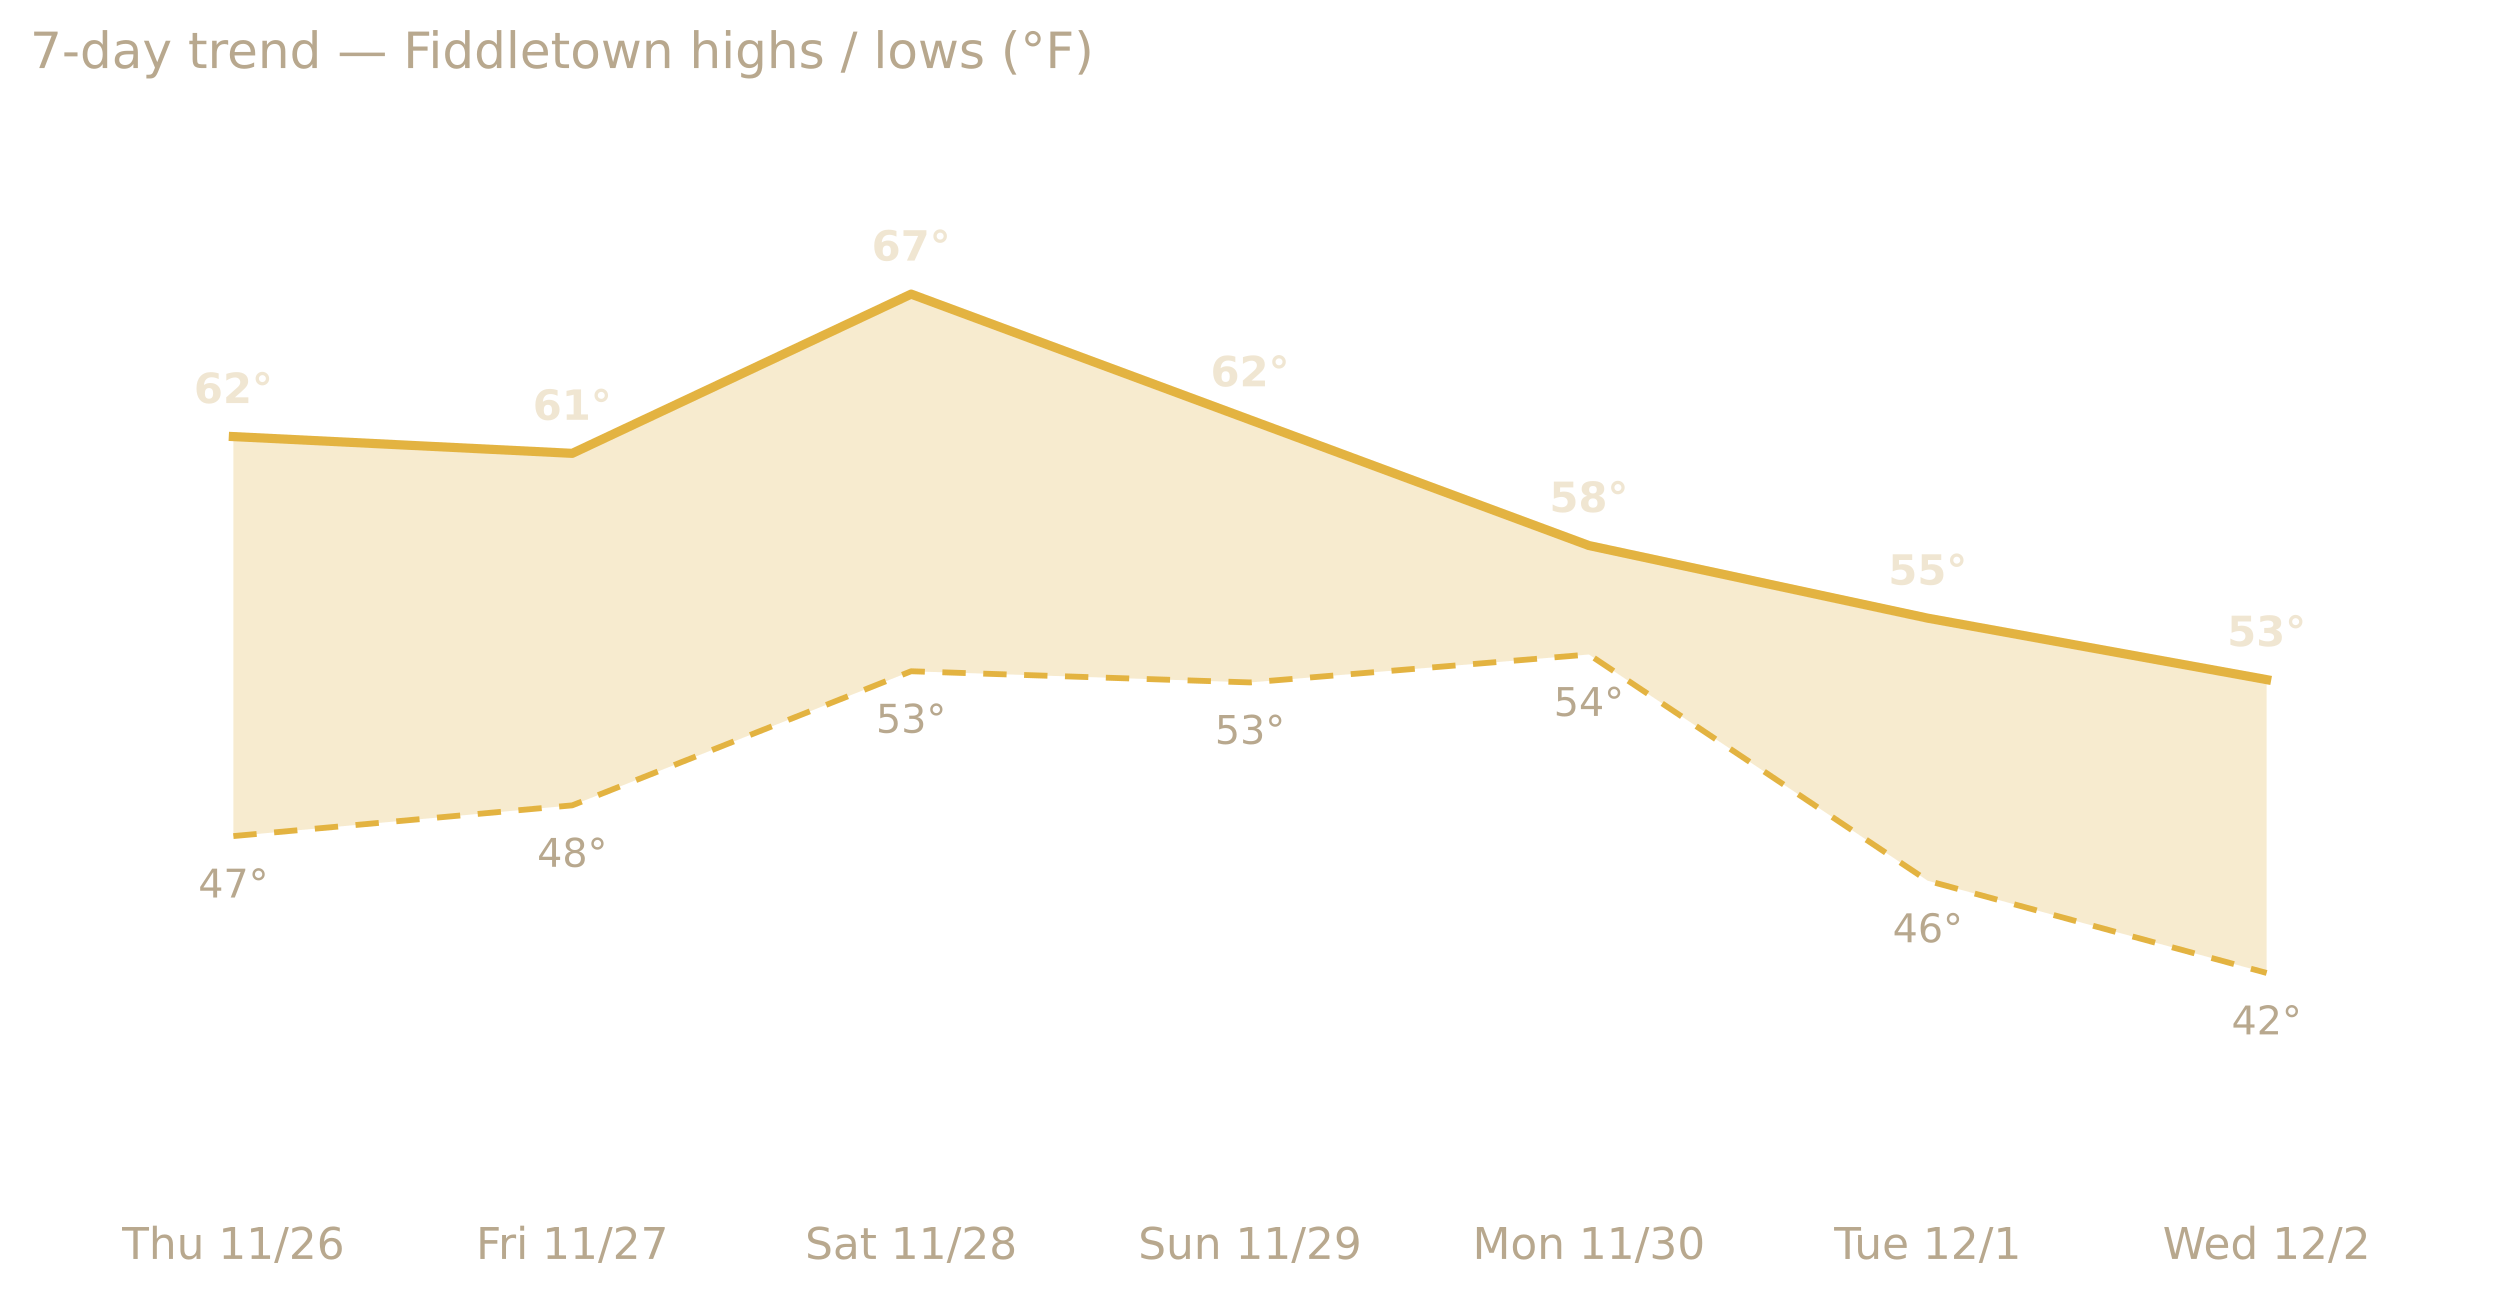
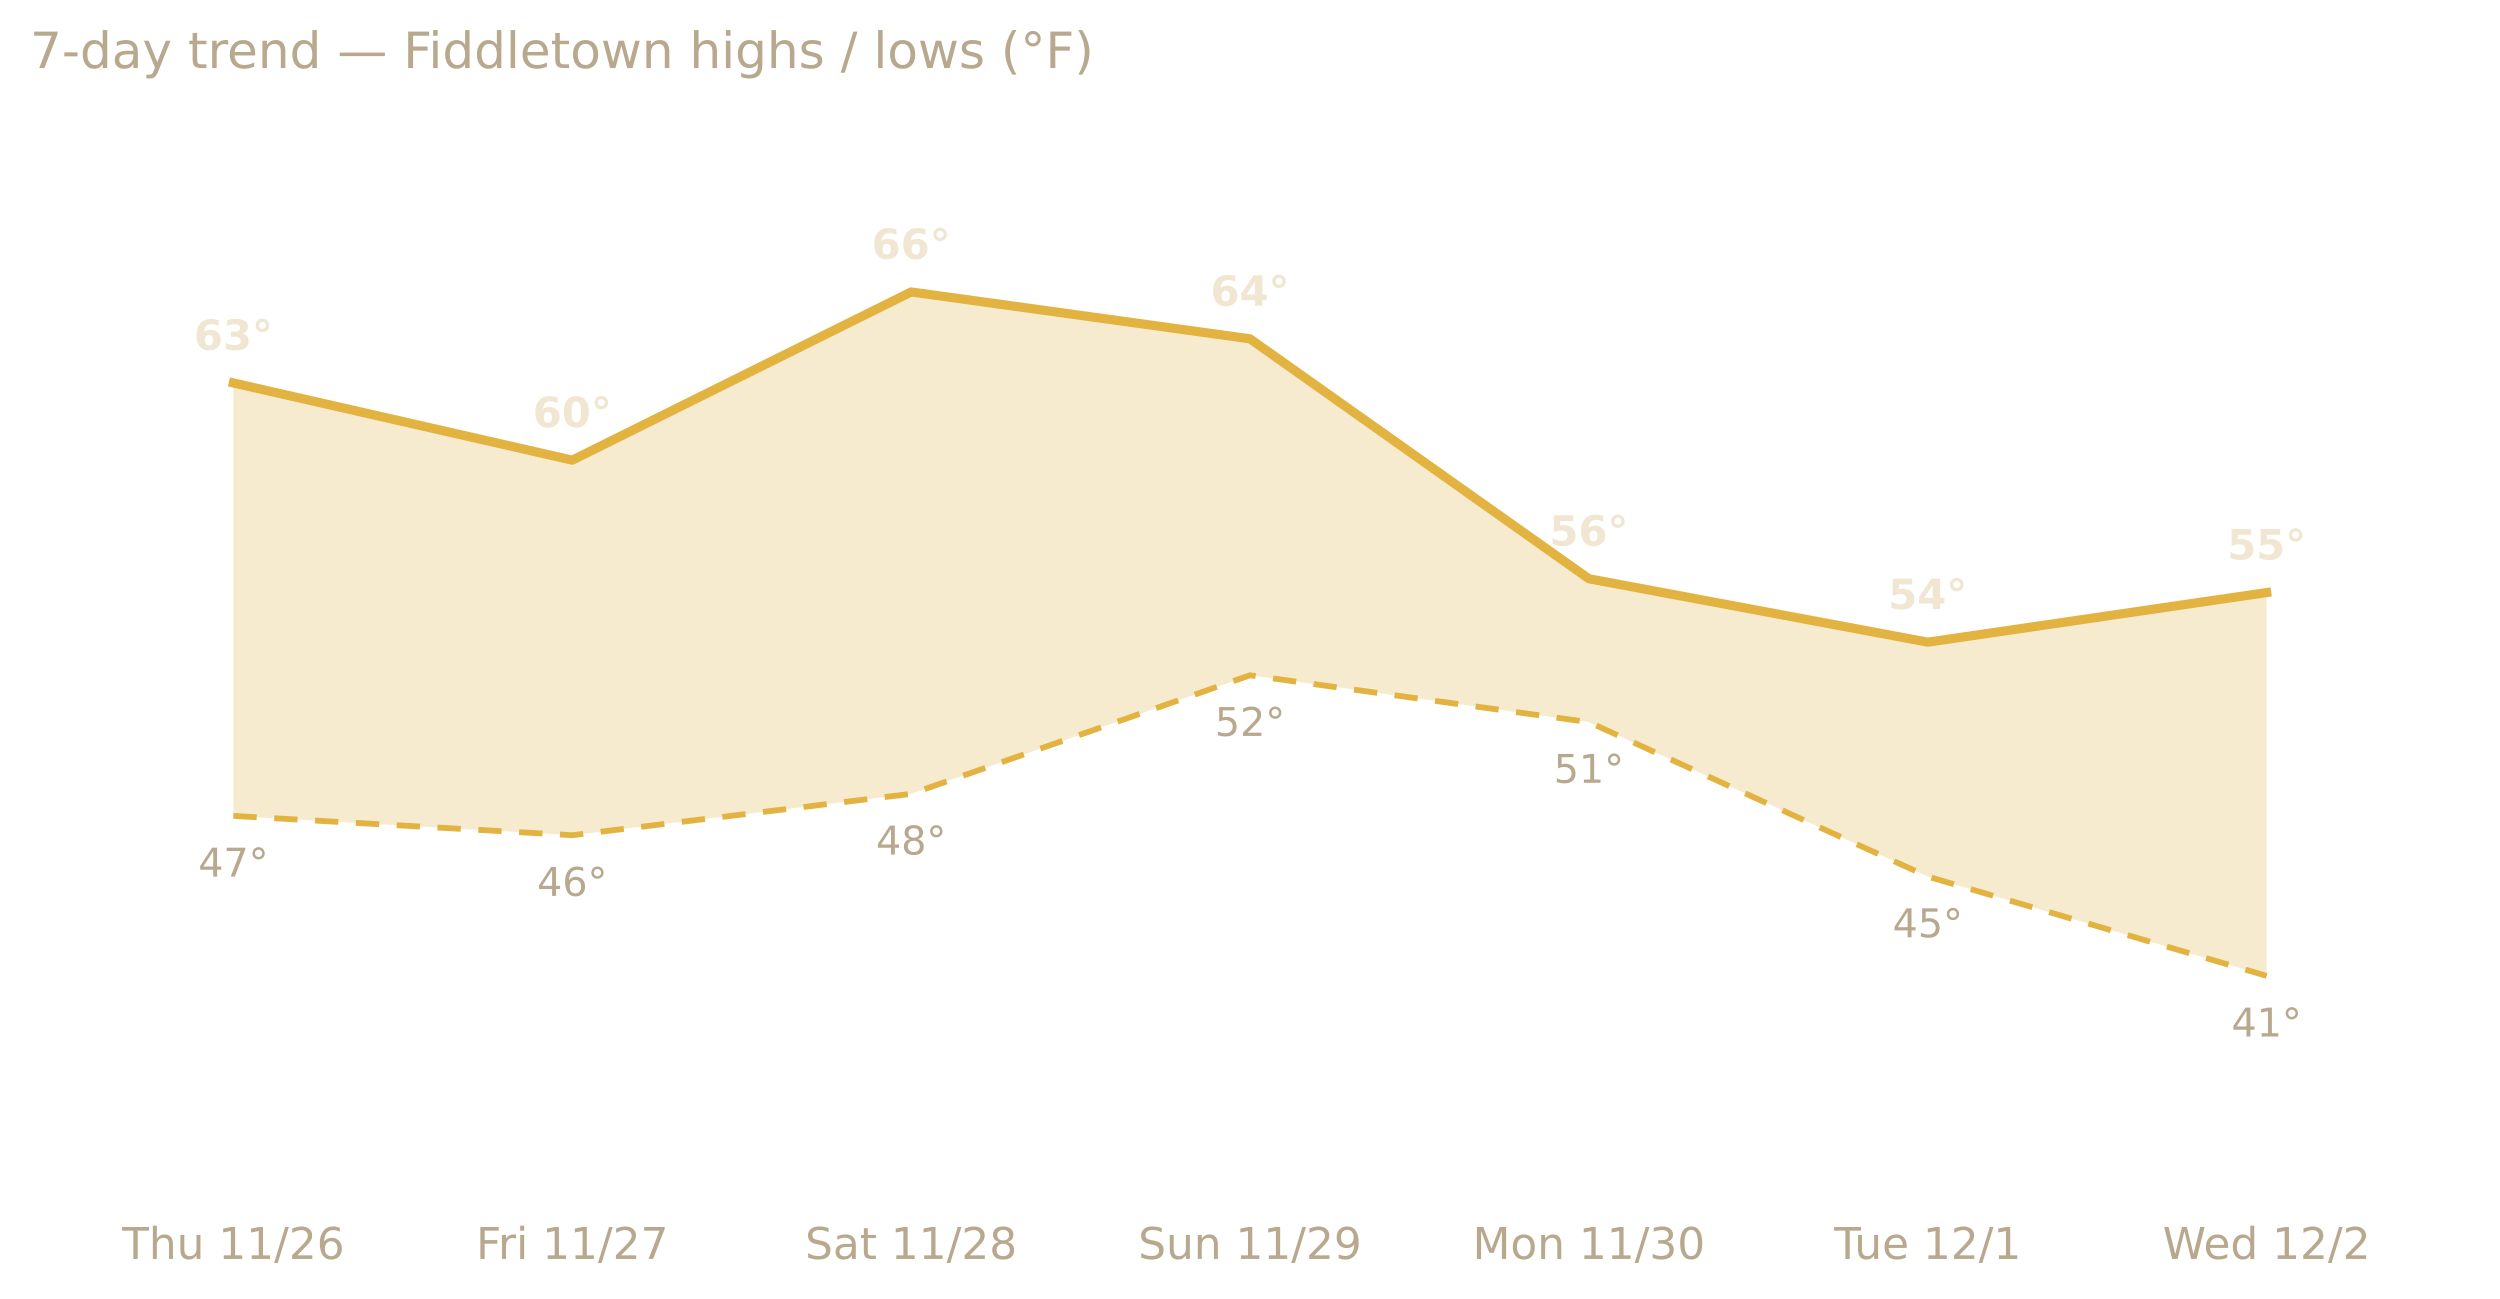
<svg xmlns="http://www.w3.org/2000/svg" xmlns:xlink="http://www.w3.org/1999/xlink" width="599.2pt" height="311.13pt" viewBox="0 0 599.2 311.13" version="1.1">
  <defs>
    <style type="text/css">*{stroke-linejoin: round; stroke-linecap: butt}</style>
  </defs>
  <g id="figure_1">
    <g id="patch_1">
      <path d="M 0 311.13  L 599.2 311.13  L 599.2 0  L 0 0  L 0 311.13  z " style="fill: none; opacity: 0" />
    </g>
    <g id="axes_1">
      <g id="patch_2">
        <path d="M 7.2 286.768  L 592 286.768  L 592 30.318  L 7.2 30.318  L 7.2 286.768  z " style="fill: none" />
      </g>
      <g id="matplotlib.axis_1">
        <g id="xtick_1">
          <g id="text_1">
            <g style="fill: #b8a88e" transform="translate(29.274 301.7465) scale(0.105 -0.105)">
              <defs>
                <path id="DejaVuSans-54" d="M -19 4666  L 3928 4666  L 3928 4134  L 2272 4134  L 2272 0  L 1638 0  L 1638 4134  L -19 4134  L -19 4666  z " transform="scale(0.015625)" />
                <path id="DejaVuSans-68" d="M 3513 2113  L 3513 0  L 2938 0  L 2938 2094  Q 2938 2591 2744 2837  Q 2550 3084 2163 3084  Q 1697 3084 1428 2787  Q 1159 2491 1159 1978  L 1159 0  L 581 0  L 581 4863  L 1159 4863  L 1159 2956  Q 1366 3272 1645 3428  Q 1925 3584 2291 3584  Q 2894 3584 3203 3211  Q 3513 2838 3513 2113  z " transform="scale(0.015625)" />
                <path id="DejaVuSans-75" d="M 544 1381  L 544 3500  L 1119 3500  L 1119 1403  Q 1119 906 1312 657  Q 1506 409 1894 409  Q 2359 409 2629 706  Q 2900 1003 2900 1516  L 2900 3500  L 3475 3500  L 3475 0  L 2900 0  L 2900 538  Q 2691 219 2414 64  Q 2138 -91 1772 -91  Q 1169 -91 856 284  Q 544 659 544 1381  z M 1991 3584  L 1991 3584  z " transform="scale(0.015625)" />
                <path id="DejaVuSans-20" transform="scale(0.015625)" />
                <path id="DejaVuSans-31" d="M 794 531  L 1825 531  L 1825 4091  L 703 3866  L 703 4441  L 1819 4666  L 2450 4666  L 2450 531  L 3481 531  L 3481 0  L 794 0  L 794 531  z " transform="scale(0.015625)" />
                <path id="DejaVuSans-2f" d="M 1625 4666  L 2156 4666  L 531 -594  L 0 -594  L 1625 4666  z " transform="scale(0.015625)" />
                <path id="DejaVuSans-32" d="M 1228 531  L 3431 531  L 3431 0  L 469 0  L 469 531  Q 828 903 1448 1529  Q 2069 2156 2228 2338  Q 2531 2678 2651 2914  Q 2772 3150 2772 3378  Q 2772 3750 2511 3984  Q 2250 4219 1831 4219  Q 1534 4219 1204 4116  Q 875 4013 500 3803  L 500 4441  Q 881 4594 1212 4672  Q 1544 4750 1819 4750  Q 2544 4750 2975 4387  Q 3406 4025 3406 3419  Q 3406 3131 3298 2873  Q 3191 2616 2906 2266  Q 2828 2175 2409 1742  Q 1991 1309 1228 531  z " transform="scale(0.015625)" />
                <path id="DejaVuSans-36" d="M 2113 2584  Q 1688 2584 1439 2293  Q 1191 2003 1191 1497  Q 1191 994 1439 701  Q 1688 409 2113 409  Q 2538 409 2786 701  Q 3034 994 3034 1497  Q 3034 2003 2786 2293  Q 2538 2584 2113 2584  z M 3366 4563  L 3366 3988  Q 3128 4100 2886 4159  Q 2644 4219 2406 4219  Q 1781 4219 1451 3797  Q 1122 3375 1075 2522  Q 1259 2794 1537 2939  Q 1816 3084 2150 3084  Q 2853 3084 3261 2657  Q 3669 2231 3669 1497  Q 3669 778 3244 343  Q 2819 -91 2113 -91  Q 1303 -91 875 529  Q 447 1150 447 2328  Q 447 3434 972 4092  Q 1497 4750 2381 4750  Q 2619 4750 2861 4703  Q 3103 4656 3366 4563  z " transform="scale(0.015625)" />
              </defs>
              <use xlink:href="#DejaVuSans-54" />
              <use xlink:href="#DejaVuSans-68" x="61.084" />
              <use xlink:href="#DejaVuSans-75" x="124.463" />
              <use xlink:href="#DejaVuSans-20" x="187.842" />
              <use xlink:href="#DejaVuSans-31" x="219.629" />
              <use xlink:href="#DejaVuSans-31" x="283.252" />
              <use xlink:href="#DejaVuSans-2f" x="346.875" />
              <use xlink:href="#DejaVuSans-32" x="380.566" />
              <use xlink:href="#DejaVuSans-36" x="444.189" />
            </g>
          </g>
        </g>
        <g id="xtick_2">
          <g id="text_2">
            <g style="fill: #b8a88e" transform="translate(114.1015 301.7465) scale(0.105 -0.105)">
              <defs>
                <path id="DejaVuSans-46" d="M 628 4666  L 3309 4666  L 3309 4134  L 1259 4134  L 1259 2759  L 3109 2759  L 3109 2228  L 1259 2228  L 1259 0  L 628 0  L 628 4666  z " transform="scale(0.015625)" />
                <path id="DejaVuSans-72" d="M 2631 2963  Q 2534 3019 2420 3045  Q 2306 3072 2169 3072  Q 1681 3072 1420 2755  Q 1159 2438 1159 1844  L 1159 0  L 581 0  L 581 3500  L 1159 3500  L 1159 2956  Q 1341 3275 1631 3429  Q 1922 3584 2338 3584  Q 2397 3584 2469 3576  Q 2541 3569 2628 3553  L 2631 2963  z " transform="scale(0.015625)" />
                <path id="DejaVuSans-69" d="M 603 3500  L 1178 3500  L 1178 0  L 603 0  L 603 3500  z M 603 4863  L 1178 4863  L 1178 4134  L 603 4134  L 603 4863  z " transform="scale(0.015625)" />
                <path id="DejaVuSans-37" d="M 525 4666  L 3525 4666  L 3525 4397  L 1831 0  L 1172 0  L 2766 4134  L 525 4134  L 525 4666  z " transform="scale(0.015625)" />
              </defs>
              <use xlink:href="#DejaVuSans-46" />
              <use xlink:href="#DejaVuSans-72" x="50.27" />
              <use xlink:href="#DejaVuSans-69" x="91.383" />
              <use xlink:href="#DejaVuSans-20" x="119.166" />
              <use xlink:href="#DejaVuSans-31" x="150.953" />
              <use xlink:href="#DejaVuSans-31" x="214.576" />
              <use xlink:href="#DejaVuSans-2f" x="278.199" />
              <use xlink:href="#DejaVuSans-32" x="311.891" />
              <use xlink:href="#DejaVuSans-37" x="375.514" />
            </g>
          </g>
        </g>
        <g id="xtick_3">
          <g id="text_3">
            <g style="fill: #b8a88e" transform="translate(192.9711 301.7465) scale(0.105 -0.105)">
              <defs>
                <path id="DejaVuSans-53" d="M 3425 4513  L 3425 3897  Q 3066 4069 2747 4153  Q 2428 4238 2131 4238  Q 1616 4238 1336 4038  Q 1056 3838 1056 3469  Q 1056 3159 1242 3001  Q 1428 2844 1947 2747  L 2328 2669  Q 3034 2534 3370 2195  Q 3706 1856 3706 1288  Q 3706 609 3251 259  Q 2797 -91 1919 -91  Q 1588 -91 1214 -16  Q 841 59 441 206  L 441 856  Q 825 641 1194 531  Q 1563 422 1919 422  Q 2459 422 2753 634  Q 3047 847 3047 1241  Q 3047 1584 2836 1778  Q 2625 1972 2144 2069  L 1759 2144  Q 1053 2284 737 2584  Q 422 2884 422 3419  Q 422 4038 858 4394  Q 1294 4750 2059 4750  Q 2388 4750 2728 4690  Q 3069 4631 3425 4513  z " transform="scale(0.015625)" />
                <path id="DejaVuSans-61" d="M 2194 1759  Q 1497 1759 1228 1600  Q 959 1441 959 1056  Q 959 750 1161 570  Q 1363 391 1709 391  Q 2188 391 2477 730  Q 2766 1069 2766 1631  L 2766 1759  L 2194 1759  z M 3341 1997  L 3341 0  L 2766 0  L 2766 531  Q 2569 213 2275 61  Q 1981 -91 1556 -91  Q 1019 -91 701 211  Q 384 513 384 1019  Q 384 1609 779 1909  Q 1175 2209 1959 2209  L 2766 2209  L 2766 2266  Q 2766 2663 2505 2880  Q 2244 3097 1772 3097  Q 1472 3097 1187 3025  Q 903 2953 641 2809  L 641 3341  Q 956 3463 1253 3523  Q 1550 3584 1831 3584  Q 2591 3584 2966 3190  Q 3341 2797 3341 1997  z " transform="scale(0.015625)" />
                <path id="DejaVuSans-74" d="M 1172 4494  L 1172 3500  L 2356 3500  L 2356 3053  L 1172 3053  L 1172 1153  Q 1172 725 1289 603  Q 1406 481 1766 481  L 2356 481  L 2356 0  L 1766 0  Q 1100 0 847 248  Q 594 497 594 1153  L 594 3053  L 172 3053  L 172 3500  L 594 3500  L 594 4494  L 1172 4494  z " transform="scale(0.015625)" />
                <path id="DejaVuSans-38" d="M 2034 2216  Q 1584 2216 1326 1975  Q 1069 1734 1069 1313  Q 1069 891 1326 650  Q 1584 409 2034 409  Q 2484 409 2743 651  Q 3003 894 3003 1313  Q 3003 1734 2745 1975  Q 2488 2216 2034 2216  z M 1403 2484  Q 997 2584 770 2862  Q 544 3141 544 3541  Q 544 4100 942 4425  Q 1341 4750 2034 4750  Q 2731 4750 3128 4425  Q 3525 4100 3525 3541  Q 3525 3141 3298 2862  Q 3072 2584 2669 2484  Q 3125 2378 3379 2068  Q 3634 1759 3634 1313  Q 3634 634 3220 271  Q 2806 -91 2034 -91  Q 1263 -91 848 271  Q 434 634 434 1313  Q 434 1759 690 2068  Q 947 2378 1403 2484  z M 1172 3481  Q 1172 3119 1398 2916  Q 1625 2713 2034 2713  Q 2441 2713 2670 2916  Q 2900 3119 2900 3481  Q 2900 3844 2670 4047  Q 2441 4250 2034 4250  Q 1625 4250 1398 4047  Q 1172 3844 1172 3481  z " transform="scale(0.015625)" />
              </defs>
              <use xlink:href="#DejaVuSans-53" />
              <use xlink:href="#DejaVuSans-61" x="63.477" />
              <use xlink:href="#DejaVuSans-74" x="124.756" />
              <use xlink:href="#DejaVuSans-20" x="163.965" />
              <use xlink:href="#DejaVuSans-31" x="195.752" />
              <use xlink:href="#DejaVuSans-31" x="259.375" />
              <use xlink:href="#DejaVuSans-2f" x="322.998" />
              <use xlink:href="#DejaVuSans-32" x="356.689" />
              <use xlink:href="#DejaVuSans-38" x="420.312" />
            </g>
          </g>
        </g>
        <g id="xtick_4">
          <g id="text_4">
            <g style="fill: #b8a88e" transform="translate(272.8143 301.7465) scale(0.105 -0.105)">
              <defs>
                <path id="DejaVuSans-6e" d="M 3513 2113  L 3513 0  L 2938 0  L 2938 2094  Q 2938 2591 2744 2837  Q 2550 3084 2163 3084  Q 1697 3084 1428 2787  Q 1159 2491 1159 1978  L 1159 0  L 581 0  L 581 3500  L 1159 3500  L 1159 2956  Q 1366 3272 1645 3428  Q 1925 3584 2291 3584  Q 2894 3584 3203 3211  Q 3513 2838 3513 2113  z " transform="scale(0.015625)" />
                <path id="DejaVuSans-39" d="M 703 97  L 703 672  Q 941 559 1184 500  Q 1428 441 1663 441  Q 2288 441 2617 861  Q 2947 1281 2994 2138  Q 2813 1869 2534 1725  Q 2256 1581 1919 1581  Q 1219 1581 811 2004  Q 403 2428 403 3163  Q 403 3881 828 4315  Q 1253 4750 1959 4750  Q 2769 4750 3195 4129  Q 3622 3509 3622 2328  Q 3622 1225 3098 567  Q 2575 -91 1691 -91  Q 1453 -91 1209 -44  Q 966 3 703 97  z M 1959 2075  Q 2384 2075 2632 2365  Q 2881 2656 2881 3163  Q 2881 3666 2632 3958  Q 2384 4250 1959 4250  Q 1534 4250 1286 3958  Q 1038 3666 1038 3163  Q 1038 2656 1286 2365  Q 1534 2075 1959 2075  z " transform="scale(0.015625)" />
              </defs>
              <use xlink:href="#DejaVuSans-53" />
              <use xlink:href="#DejaVuSans-75" x="63.477" />
              <use xlink:href="#DejaVuSans-6e" x="126.855" />
              <use xlink:href="#DejaVuSans-20" x="190.234" />
              <use xlink:href="#DejaVuSans-31" x="222.021" />
              <use xlink:href="#DejaVuSans-31" x="285.645" />
              <use xlink:href="#DejaVuSans-2f" x="349.268" />
              <use xlink:href="#DejaVuSans-32" x="382.959" />
              <use xlink:href="#DejaVuSans-39" x="446.582" />
            </g>
          </g>
        </g>
        <g id="xtick_5">
          <g id="text_5">
            <g style="fill: #b8a88e" transform="translate(352.9546 301.7465) scale(0.105 -0.105)">
              <defs>
                <path id="DejaVuSans-4d" d="M 628 4666  L 1569 4666  L 2759 1491  L 3956 4666  L 4897 4666  L 4897 0  L 4281 0  L 4281 4097  L 3078 897  L 2444 897  L 1241 4097  L 1241 0  L 628 0  L 628 4666  z " transform="scale(0.015625)" />
                <path id="DejaVuSans-6f" d="M 1959 3097  Q 1497 3097 1228 2736  Q 959 2375 959 1747  Q 959 1119 1226 758  Q 1494 397 1959 397  Q 2419 397 2687 759  Q 2956 1122 2956 1747  Q 2956 2369 2687 2733  Q 2419 3097 1959 3097  z M 1959 3584  Q 2709 3584 3137 3096  Q 3566 2609 3566 1747  Q 3566 888 3137 398  Q 2709 -91 1959 -91  Q 1206 -91 779 398  Q 353 888 353 1747  Q 353 2609 779 3096  Q 1206 3584 1959 3584  z " transform="scale(0.015625)" />
                <path id="DejaVuSans-33" d="M 2597 2516  Q 3050 2419 3304 2112  Q 3559 1806 3559 1356  Q 3559 666 3084 287  Q 2609 -91 1734 -91  Q 1441 -91 1130 -33  Q 819 25 488 141  L 488 750  Q 750 597 1062 519  Q 1375 441 1716 441  Q 2309 441 2620 675  Q 2931 909 2931 1356  Q 2931 1769 2642 2001  Q 2353 2234 1838 2234  L 1294 2234  L 1294 2753  L 1863 2753  Q 2328 2753 2575 2939  Q 2822 3125 2822 3475  Q 2822 3834 2567 4026  Q 2313 4219 1838 4219  Q 1578 4219 1281 4162  Q 984 4106 628 3988  L 628 4550  Q 988 4650 1302 4700  Q 1616 4750 1894 4750  Q 2613 4750 3031 4423  Q 3450 4097 3450 3541  Q 3450 3153 3228 2886  Q 3006 2619 2597 2516  z " transform="scale(0.015625)" />
                <path id="DejaVuSans-30" d="M 2034 4250  Q 1547 4250 1301 3770  Q 1056 3291 1056 2328  Q 1056 1369 1301 889  Q 1547 409 2034 409  Q 2525 409 2770 889  Q 3016 1369 3016 2328  Q 3016 3291 2770 3770  Q 2525 4250 2034 4250  z M 2034 4750  Q 2819 4750 3233 4129  Q 3647 3509 3647 2328  Q 3647 1150 3233 529  Q 2819 -91 2034 -91  Q 1250 -91 836 529  Q 422 1150 422 2328  Q 422 3509 836 4129  Q 1250 4750 2034 4750  z " transform="scale(0.015625)" />
              </defs>
              <use xlink:href="#DejaVuSans-4d" />
              <use xlink:href="#DejaVuSans-6f" x="86.279" />
              <use xlink:href="#DejaVuSans-6e" x="147.461" />
              <use xlink:href="#DejaVuSans-20" x="210.84" />
              <use xlink:href="#DejaVuSans-31" x="242.627" />
              <use xlink:href="#DejaVuSans-31" x="306.25" />
              <use xlink:href="#DejaVuSans-2f" x="369.873" />
              <use xlink:href="#DejaVuSans-33" x="403.564" />
              <use xlink:href="#DejaVuSans-30" x="467.188" />
            </g>
          </g>
        </g>
        <g id="xtick_6">
          <g id="text_6">
            <g style="fill: #b8a88e" transform="translate(439.6163 301.7465) scale(0.105 -0.105)">
              <defs>
                <path id="DejaVuSans-65" d="M 3597 1894  L 3597 1613  L 953 1613  Q 991 1019 1311 708  Q 1631 397 2203 397  Q 2534 397 2845 478  Q 3156 559 3463 722  L 3463 178  Q 3153 47 2828 -22  Q 2503 -91 2169 -91  Q 1331 -91 842 396  Q 353 884 353 1716  Q 353 2575 817 3079  Q 1281 3584 2069 3584  Q 2775 3584 3186 3129  Q 3597 2675 3597 1894  z M 3022 2063  Q 3016 2534 2758 2815  Q 2500 3097 2075 3097  Q 1594 3097 1305 2825  Q 1016 2553 972 2059  L 3022 2063  z " transform="scale(0.015625)" />
              </defs>
              <use xlink:href="#DejaVuSans-54" />
              <use xlink:href="#DejaVuSans-75" x="45.959" />
              <use xlink:href="#DejaVuSans-65" x="109.338" />
              <use xlink:href="#DejaVuSans-20" x="170.861" />
              <use xlink:href="#DejaVuSans-31" x="202.648" />
              <use xlink:href="#DejaVuSans-32" x="266.271" />
              <use xlink:href="#DejaVuSans-2f" x="329.895" />
              <use xlink:href="#DejaVuSans-31" x="363.586" />
            </g>
          </g>
        </g>
        <g id="xtick_7">
          <g id="text_7">
            <g style="fill: #b8a88e" transform="translate(518.3628 301.7465) scale(0.105 -0.105)">
              <defs>
                <path id="DejaVuSans-57" d="M 213 4666  L 850 4666  L 1831 722  L 2809 4666  L 3519 4666  L 4500 722  L 5478 4666  L 6119 4666  L 4947 0  L 4153 0  L 3169 4050  L 2175 0  L 1381 0  L 213 4666  z " transform="scale(0.015625)" />
                <path id="DejaVuSans-64" d="M 2906 2969  L 2906 4863  L 3481 4863  L 3481 0  L 2906 0  L 2906 525  Q 2725 213 2448 61  Q 2172 -91 1784 -91  Q 1150 -91 751 415  Q 353 922 353 1747  Q 353 2572 751 3078  Q 1150 3584 1784 3584  Q 2172 3584 2448 3432  Q 2725 3281 2906 2969  z M 947 1747  Q 947 1113 1208 752  Q 1469 391 1925 391  Q 2381 391 2643 752  Q 2906 1113 2906 1747  Q 2906 2381 2643 2742  Q 2381 3103 1925 3103  Q 1469 3103 1208 2742  Q 947 2381 947 1747  z " transform="scale(0.015625)" />
              </defs>
              <use xlink:href="#DejaVuSans-57" />
              <use xlink:href="#DejaVuSans-65" x="93.002" />
              <use xlink:href="#DejaVuSans-64" x="154.525" />
              <use xlink:href="#DejaVuSans-20" x="218.002" />
              <use xlink:href="#DejaVuSans-31" x="249.789" />
              <use xlink:href="#DejaVuSans-32" x="313.412" />
              <use xlink:href="#DejaVuSans-2f" x="377.035" />
              <use xlink:href="#DejaVuSans-32" x="410.727" />
            </g>
          </g>
        </g>
      </g>
      <g id="matplotlib.axis_2" />
      <g id="PolyCollection_1">
-         <path d="M 55.933 104.642  L 55.933 200.392  L 137.156 193.027  L 218.378 160.887  L 299.6 163.565  L 380.822 156.869  L 462.044 211.105  L 543.267 233.202  L 543.267 162.895  L 543.267 162.895  L 462.044 148.165  L 380.822 130.755  L 299.6 100.624  L 218.378 70.493  L 137.156 108.659  L 55.933 104.642  z " clip-path="url(#p75ac8f7d28)" style="fill: #e3b341; fill-opacity: 0.25" />
+         <path d="M 55.933 91.787  L 55.933 195.557  L 137.156 200.183  L 218.378 190.269  L 299.6 161.848  L 380.822 173.084  L 462.044 210.098  L 543.267 233.892  L 543.267 142.019  L 543.267 142.019  L 462.044 153.916  L 380.822 138.715  L 299.6 81.212  L 218.378 69.975  L 137.156 110.294  L 55.933 91.787  z " clip-path="url(#p5955693567)" style="fill: #e3b341; fill-opacity: 0.25" />
      </g>
      <g id="line2d_1">
-         <path d="M 55.933 104.642  L 137.156 108.659  L 218.378 70.493  L 299.6 100.624  L 380.822 130.755  L 462.044 148.165  L 543.267 162.895  " clip-path="url(#p75ac8f7d28)" style="fill: none; stroke: #e3b341; stroke-width: 2.2; stroke-linecap: square" />
+         <path d="M 55.933 91.787  L 137.156 110.294  L 218.378 69.975  L 299.6 81.212  L 380.822 138.715  L 462.044 153.916  L 543.267 142.019  " clip-path="url(#p5955693567)" style="fill: none; stroke: #e3b341; stroke-width: 2.2; stroke-linecap: square" />
      </g>
      <g id="line2d_2">
-         <path d="M 55.933 200.392  L 137.156 193.027  L 218.378 160.887  L 299.6 163.565  L 380.822 156.869  L 462.044 211.105  L 543.267 233.202  " clip-path="url(#p75ac8f7d28)" style="fill: none; stroke-dasharray: 5.6,4.2; stroke-dashoffset: 0; stroke: #e3b341; stroke-width: 1.4" />
+         <path d="M 55.933 195.557  L 137.156 200.183  L 218.378 190.269  L 299.6 161.848  L 380.822 173.084  L 462.044 210.098  L 543.267 233.892  " clip-path="url(#p5955693567)" style="fill: none; stroke-dasharray: 5.6,4.2; stroke-dashoffset: 0; stroke: #e3b341; stroke-width: 1.4" />
      </g>
      <g id="text_8">
-         <g style="fill: #f0e6d2" transform="translate(46.47552 96.60677) scale(0.1 -0.1)">
+         <g style="fill: #f0e6d2" transform="translate(46.47552 83.85537) scale(0.1 -0.1)">
          <defs>
            <path id="DejaVuSans-Bold-36" d="M 2316 2303  Q 2000 2303 1842 2098  Q 1684 1894 1684 1484  Q 1684 1075 1842 870  Q 2000 666 2316 666  Q 2634 666 2792 870  Q 2950 1075 2950 1484  Q 2950 1894 2792 2098  Q 2634 2303 2316 2303  z M 3803 4544  L 3803 3681  Q 3506 3822 3243 3889  Q 2981 3956 2731 3956  Q 2194 3956 1894 3657  Q 1594 3359 1544 2772  Q 1750 2925 1990 3001  Q 2231 3078 2516 3078  Q 3231 3078 3670 2659  Q 4109 2241 4109 1563  Q 4109 813 3618 361  Q 3128 -91 2303 -91  Q 1394 -91 895 523  Q 397 1138 397 2266  Q 397 3422 980 4083  Q 1563 4744 2578 4744  Q 2900 4744 3203 4694  Q 3506 4644 3803 4544  z " transform="scale(0.015625)" />
-             <path id="DejaVuSans-Bold-32" d="M 1844 884  L 3897 884  L 3897 0  L 506 0  L 506 884  L 2209 2388  Q 2438 2594 2547 2791  Q 2656 2988 2656 3200  Q 2656 3528 2436 3728  Q 2216 3928 1850 3928  Q 1569 3928 1234 3808  Q 900 3688 519 3450  L 519 4475  Q 925 4609 1322 4679  Q 1719 4750 2100 4750  Q 2938 4750 3402 4381  Q 3866 4013 3866 3353  Q 3866 2972 3669 2642  Q 3472 2313 2841 1759  L 1844 884  z " transform="scale(0.015625)" />
+             <path id="DejaVuSans-Bold-33" d="M 2981 2516  Q 3453 2394 3698 2092  Q 3944 1791 3944 1325  Q 3944 631 3412 270  Q 2881 -91 1863 -91  Q 1503 -91 1142 -33  Q 781 25 428 141  L 428 1069  Q 766 900 1098 814  Q 1431 728 1753 728  Q 2231 728 2486 893  Q 2741 1059 2741 1369  Q 2741 1688 2480 1852  Q 2219 2016 1709 2016  L 1228 2016  L 1228 2791  L 1734 2791  Q 2188 2791 2409 2933  Q 2631 3075 2631 3366  Q 2631 3634 2415 3781  Q 2200 3928 1806 3928  Q 1516 3928 1219 3862  Q 922 3797 628 3669  L 628 4550  Q 984 4650 1334 4700  Q 1684 4750 2022 4750  Q 2931 4750 3382 4451  Q 3834 4153 3834 3553  Q 3834 3144 3618 2883  Q 3403 2622 2981 2516  z " transform="scale(0.015625)" />
            <path id="DejaVuSans-Bold-b0" d="M 1600 4288  Q 1375 4288 1219 4131  Q 1063 3975 1063 3750  Q 1063 3525 1217 3372  Q 1372 3219 1600 3219  Q 1825 3219 1981 3373  Q 2138 3528 2138 3750  Q 2138 3975 1980 4131  Q 1822 4288 1600 4288  z M 1600 4794  Q 1806 4794 1997 4714  Q 2188 4634 2338 4488  Q 2484 4338 2561 4150  Q 2638 3963 2638 3750  Q 2638 3541 2561 3352  Q 2484 3163 2344 3022  Q 2194 2872 2000 2792  Q 1806 2713 1594 2713  Q 1153 2713 854 3011  Q 556 3309 556 3750  Q 556 4191 857 4492  Q 1159 4794 1600 4794  z " transform="scale(0.015625)" />
          </defs>
          <use xlink:href="#DejaVuSans-Bold-36" />
-           <use xlink:href="#DejaVuSans-Bold-32" x="69.58" />
+           <use xlink:href="#DejaVuSans-Bold-33" x="69.58" />
          <use xlink:href="#DejaVuSans-Bold-b0" x="139.16" />
        </g>
      </g>
      <g id="text_9">
-         <g style="fill: #b8a88e" transform="translate(47.51396 215.1228) scale(0.095 -0.095)">
+         <g style="fill: #b8a88e" transform="translate(47.51396 210.0975) scale(0.095 -0.095)">
          <defs>
            <path id="DejaVuSans-34" d="M 2419 4116  L 825 1625  L 2419 1625  L 2419 4116  z M 2253 4666  L 3047 4666  L 3047 1625  L 3713 1625  L 3713 1100  L 3047 1100  L 3047 0  L 2419 0  L 2419 1100  L 313 1100  L 313 1709  L 2253 4666  z " transform="scale(0.015625)" />
            <path id="DejaVuSans-b0" d="M 1600 4347  Q 1350 4347 1178 4173  Q 1006 4000 1006 3750  Q 1006 3503 1178 3333  Q 1350 3163 1600 3163  Q 1850 3163 2022 3333  Q 2194 3503 2194 3750  Q 2194 3997 2020 4172  Q 1847 4347 1600 4347  z M 1600 4750  Q 1800 4750 1984 4673  Q 2169 4597 2303 4453  Q 2447 4313 2519 4134  Q 2591 3956 2591 3750  Q 2591 3338 2302 3052  Q 2013 2766 1594 2766  Q 1172 2766 890 3047  Q 609 3328 609 3750  Q 609 4169 896 4459  Q 1184 4750 1600 4750  z " transform="scale(0.015625)" />
          </defs>
          <use xlink:href="#DejaVuSans-34" />
          <use xlink:href="#DejaVuSans-37" x="63.623" />
          <use xlink:href="#DejaVuSans-b0" x="127.246" />
        </g>
      </g>
      <g id="text_10">
-         <g style="fill: #f0e6d2" transform="translate(127.6977 100.6243) scale(0.1 -0.1)">
-           <defs>
-             <path id="DejaVuSans-Bold-31" d="M 750 831  L 1813 831  L 1813 3847  L 722 3622  L 722 4441  L 1806 4666  L 2950 4666  L 2950 831  L 4013 831  L 4013 0  L 750 0  L 750 831  z " transform="scale(0.015625)" />
+         <g style="fill: #f0e6d2" transform="translate(127.6977 102.3621) scale(0.1 -0.1)">
+           <defs>
+             <path id="DejaVuSans-Bold-30" d="M 2944 2338  Q 2944 3213 2780 3570  Q 2616 3928 2228 3928  Q 1841 3928 1675 3570  Q 1509 3213 1509 2338  Q 1509 1453 1675 1090  Q 1841 728 2228 728  Q 2613 728 2778 1090  Q 2944 1453 2944 2338  z M 4147 2328  Q 4147 1169 3647 539  Q 3147 -91 2228 -91  Q 1306 -91 806 539  Q 306 1169 306 2328  Q 306 3491 806 4120  Q 1306 4750 2228 4750  Q 3147 4750 3647 4120  Q 4147 3491 4147 2328  z " transform="scale(0.015625)" />
          </defs>
          <use xlink:href="#DejaVuSans-Bold-36" />
-           <use xlink:href="#DejaVuSans-Bold-31" x="69.58" />
+           <use xlink:href="#DejaVuSans-Bold-30" x="69.58" />
          <use xlink:href="#DejaVuSans-Bold-b0" x="139.16" />
        </g>
      </g>
      <g id="text_11">
-         <g style="fill: #b8a88e" transform="translate(128.7362 207.7574) scale(0.095 -0.095)">
+         <g style="fill: #b8a88e" transform="translate(128.7362 214.7242) scale(0.095 -0.095)">
+           <use xlink:href="#DejaVuSans-34" />
+           <use xlink:href="#DejaVuSans-36" x="63.623" />
+           <use xlink:href="#DejaVuSans-b0" x="127.246" />
+         </g>
+       </g>
+       <g id="text_12">
+         <g style="fill: #f0e6d2" transform="translate(208.92 62.0439) scale(0.1 -0.1)">
+           <use xlink:href="#DejaVuSans-Bold-36" />
+           <use xlink:href="#DejaVuSans-Bold-36" x="69.58" />
+           <use xlink:href="#DejaVuSans-Bold-b0" x="139.16" />
+         </g>
+       </g>
+       <g id="text_13">
+         <g style="fill: #b8a88e" transform="translate(209.9584 204.8099) scale(0.095 -0.095)">
          <use xlink:href="#DejaVuSans-34" />
          <use xlink:href="#DejaVuSans-38" x="63.623" />
          <use xlink:href="#DejaVuSans-b0" x="127.246" />
        </g>
      </g>
-       <g id="text_12">
-         <g style="fill: #f0e6d2" transform="translate(208.92 62.45807) scale(0.1 -0.1)">
-           <defs>
-             <path id="DejaVuSans-Bold-37" d="M 428 4666  L 3944 4666  L 3944 3988  L 2125 0  L 953 0  L 2675 3781  L 428 3781  L 428 4666  z " transform="scale(0.015625)" />
+       <g id="text_14">
+         <g style="fill: #f0e6d2" transform="translate(290.1422 73.28011) scale(0.1 -0.1)">
+           <defs>
+             <path id="DejaVuSans-Bold-34" d="M 2356 3675  L 1038 1722  L 2356 1722  L 2356 3675  z M 2156 4666  L 3494 4666  L 3494 1722  L 4159 1722  L 4159 850  L 3494 850  L 3494 0  L 2356 0  L 2356 850  L 288 850  L 288 1881  L 2156 4666  z " transform="scale(0.015625)" />
          </defs>
          <use xlink:href="#DejaVuSans-Bold-36" />
-           <use xlink:href="#DejaVuSans-Bold-37" x="69.58" />
-           <use xlink:href="#DejaVuSans-Bold-b0" x="139.16" />
-         </g>
-       </g>
-       <g id="text_13">
-         <g style="fill: #b8a88e" transform="translate(209.9584 175.6175) scale(0.095 -0.095)">
+           <use xlink:href="#DejaVuSans-Bold-34" x="69.58" />
+           <use xlink:href="#DejaVuSans-Bold-b0" x="139.16" />
+         </g>
+       </g>
+       <g id="text_15">
+         <g style="fill: #b8a88e" transform="translate(291.1806 176.3889) scale(0.095 -0.095)">
          <defs>
            <path id="DejaVuSans-35" d="M 691 4666  L 3169 4666  L 3169 4134  L 1269 4134  L 1269 2991  Q 1406 3038 1543 3061  Q 1681 3084 1819 3084  Q 2600 3084 3056 2656  Q 3513 2228 3513 1497  Q 3513 744 3044 326  Q 2575 -91 1722 -91  Q 1428 -91 1123 -41  Q 819 9 494 109  L 494 744  Q 775 591 1075 516  Q 1375 441 1709 441  Q 2250 441 2565 725  Q 2881 1009 2881 1497  Q 2881 1984 2565 2268  Q 2250 2553 1709 2553  Q 1456 2553 1204 2497  Q 953 2441 691 2322  L 691 4666  z " transform="scale(0.015625)" />
          </defs>
          <use xlink:href="#DejaVuSans-35" />
-           <use xlink:href="#DejaVuSans-33" x="63.623" />
-           <use xlink:href="#DejaVuSans-b0" x="127.246" />
-         </g>
-       </g>
-       <g id="text_14">
-         <g style="fill: #f0e6d2" transform="translate(290.1422 92.58927) scale(0.1 -0.1)">
-           <use xlink:href="#DejaVuSans-Bold-36" />
-           <use xlink:href="#DejaVuSans-Bold-32" x="69.58" />
-           <use xlink:href="#DejaVuSans-Bold-b0" x="139.16" />
-         </g>
-       </g>
-       <g id="text_15">
-         <g style="fill: #b8a88e" transform="translate(291.1806 178.2958) scale(0.095 -0.095)">
+           <use xlink:href="#DejaVuSans-32" x="63.623" />
+           <use xlink:href="#DejaVuSans-b0" x="127.246" />
+         </g>
+       </g>
+       <g id="text_16">
+         <g style="fill: #f0e6d2" transform="translate(371.3644 130.7831) scale(0.1 -0.1)">
+           <defs>
+             <path id="DejaVuSans-Bold-35" d="M 678 4666  L 3669 4666  L 3669 3781  L 1638 3781  L 1638 3059  Q 1775 3097 1914 3117  Q 2053 3138 2203 3138  Q 3056 3138 3531 2711  Q 4006 2284 4006 1522  Q 4006 766 3489 337  Q 2972 -91 2053 -91  Q 1656 -91 1267 -14  Q 878 63 494 219  L 494 1166  Q 875 947 1217 837  Q 1559 728 1863 728  Q 2300 728 2551 942  Q 2803 1156 2803 1522  Q 2803 1891 2551 2103  Q 2300 2316 1863 2316  Q 1603 2316 1309 2248  Q 1016 2181 678 2041  L 678 4666  z " transform="scale(0.015625)" />
+           </defs>
+           <use xlink:href="#DejaVuSans-Bold-35" />
+           <use xlink:href="#DejaVuSans-Bold-36" x="69.58" />
+           <use xlink:href="#DejaVuSans-Bold-b0" x="139.16" />
+         </g>
+       </g>
+       <g id="text_17">
+         <g style="fill: #b8a88e" transform="translate(372.4028 187.6251) scale(0.095 -0.095)">
          <use xlink:href="#DejaVuSans-35" />
-           <use xlink:href="#DejaVuSans-33" x="63.623" />
-           <use xlink:href="#DejaVuSans-b0" x="127.246" />
-         </g>
-       </g>
-       <g id="text_16">
-         <g style="fill: #f0e6d2" transform="translate(371.3644 122.7205) scale(0.1 -0.1)">
-           <defs>
-             <path id="DejaVuSans-Bold-35" d="M 678 4666  L 3669 4666  L 3669 3781  L 1638 3781  L 1638 3059  Q 1775 3097 1914 3117  Q 2053 3138 2203 3138  Q 3056 3138 3531 2711  Q 4006 2284 4006 1522  Q 4006 766 3489 337  Q 2972 -91 2053 -91  Q 1656 -91 1267 -14  Q 878 63 494 219  L 494 1166  Q 875 947 1217 837  Q 1559 728 1863 728  Q 2300 728 2551 942  Q 2803 1156 2803 1522  Q 2803 1891 2551 2103  Q 2300 2316 1863 2316  Q 1603 2316 1309 2248  Q 1016 2181 678 2041  L 678 4666  z " transform="scale(0.015625)" />
-             <path id="DejaVuSans-Bold-38" d="M 2228 2088  Q 1891 2088 1709 1903  Q 1528 1719 1528 1375  Q 1528 1031 1709 848  Q 1891 666 2228 666  Q 2563 666 2741 848  Q 2919 1031 2919 1375  Q 2919 1722 2741 1905  Q 2563 2088 2228 2088  z M 1350 2484  Q 925 2613 709 2878  Q 494 3144 494 3541  Q 494 4131 934 4440  Q 1375 4750 2228 4750  Q 3075 4750 3515 4442  Q 3956 4134 3956 3541  Q 3956 3144 3739 2878  Q 3522 2613 3097 2484  Q 3572 2353 3814 2058  Q 4056 1763 4056 1313  Q 4056 619 3595 264  Q 3134 -91 2228 -91  Q 1319 -91 855 264  Q 391 619 391 1313  Q 391 1763 633 2058  Q 875 2353 1350 2484  z M 1631 3419  Q 1631 3141 1786 2991  Q 1941 2841 2228 2841  Q 2509 2841 2662 2991  Q 2816 3141 2816 3419  Q 2816 3697 2662 3845  Q 2509 3994 2228 3994  Q 1941 3994 1786 3844  Q 1631 3694 1631 3419  z " transform="scale(0.015625)" />
-           </defs>
+           <use xlink:href="#DejaVuSans-31" x="63.623" />
+           <use xlink:href="#DejaVuSans-b0" x="127.246" />
+         </g>
+       </g>
+       <g id="text_18">
+         <g style="fill: #f0e6d2" transform="translate(452.5866 145.985) scale(0.1 -0.1)">
          <use xlink:href="#DejaVuSans-Bold-35" />
-           <use xlink:href="#DejaVuSans-Bold-38" x="69.58" />
-           <use xlink:href="#DejaVuSans-Bold-b0" x="139.16" />
-         </g>
-       </g>
-       <g id="text_17">
-         <g style="fill: #b8a88e" transform="translate(372.4028 171.6) scale(0.095 -0.095)">
-           <use xlink:href="#DejaVuSans-35" />
-           <use xlink:href="#DejaVuSans-34" x="63.623" />
-           <use xlink:href="#DejaVuSans-b0" x="127.246" />
-         </g>
-       </g>
-       <g id="text_18">
-         <g style="fill: #f0e6d2" transform="translate(452.5866 140.1296) scale(0.1 -0.1)">
+           <use xlink:href="#DejaVuSans-Bold-34" x="69.58" />
+           <use xlink:href="#DejaVuSans-Bold-b0" x="139.16" />
+         </g>
+       </g>
+       <g id="text_19">
+         <g style="fill: #b8a88e" transform="translate(453.6251 224.6385) scale(0.095 -0.095)">
+           <use xlink:href="#DejaVuSans-34" />
+           <use xlink:href="#DejaVuSans-35" x="63.623" />
+           <use xlink:href="#DejaVuSans-b0" x="127.246" />
+         </g>
+       </g>
+       <g id="text_20">
+         <g style="fill: #f0e6d2" transform="translate(533.8089 134.0878) scale(0.1 -0.1)">
          <use xlink:href="#DejaVuSans-Bold-35" />
          <use xlink:href="#DejaVuSans-Bold-35" x="69.58" />
          <use xlink:href="#DejaVuSans-Bold-b0" x="139.16" />
        </g>
      </g>
-       <g id="text_19">
-         <g style="fill: #b8a88e" transform="translate(453.6251 225.8361) scale(0.095 -0.095)">
-           <use xlink:href="#DejaVuSans-34" />
-           <use xlink:href="#DejaVuSans-36" x="63.623" />
-           <use xlink:href="#DejaVuSans-b0" x="127.246" />
-         </g>
-       </g>
-       <g id="text_20">
-         <g style="fill: #f0e6d2" transform="translate(533.8089 154.8604) scale(0.1 -0.1)">
-           <defs>
-             <path id="DejaVuSans-Bold-33" d="M 2981 2516  Q 3453 2394 3698 2092  Q 3944 1791 3944 1325  Q 3944 631 3412 270  Q 2881 -91 1863 -91  Q 1503 -91 1142 -33  Q 781 25 428 141  L 428 1069  Q 766 900 1098 814  Q 1431 728 1753 728  Q 2231 728 2486 893  Q 2741 1059 2741 1369  Q 2741 1688 2480 1852  Q 2219 2016 1709 2016  L 1228 2016  L 1228 2791  L 1734 2791  Q 2188 2791 2409 2933  Q 2631 3075 2631 3366  Q 2631 3634 2415 3781  Q 2200 3928 1806 3928  Q 1516 3928 1219 3862  Q 922 3797 628 3669  L 628 4550  Q 984 4650 1334 4700  Q 1684 4750 2022 4750  Q 2931 4750 3382 4451  Q 3834 4153 3834 3553  Q 3834 3144 3618 2883  Q 3403 2622 2981 2516  z " transform="scale(0.015625)" />
-           </defs>
-           <use xlink:href="#DejaVuSans-Bold-35" />
-           <use xlink:href="#DejaVuSans-Bold-33" x="69.58" />
-           <use xlink:href="#DejaVuSans-Bold-b0" x="139.16" />
-         </g>
-       </g>
      <g id="text_21">
-         <g style="fill: #b8a88e" transform="translate(534.8473 247.9324) scale(0.095 -0.095)">
-           <use xlink:href="#DejaVuSans-34" />
-           <use xlink:href="#DejaVuSans-32" x="63.623" />
+         <g style="fill: #b8a88e" transform="translate(534.8473 248.4328) scale(0.095 -0.095)">
+           <use xlink:href="#DejaVuSans-34" />
+           <use xlink:href="#DejaVuSans-31" x="63.623" />
          <use xlink:href="#DejaVuSans-b0" x="127.246" />
        </g>
      </g>
      <g id="text_22">
        <g style="fill: #b8a88e" transform="translate(7.2 16.31812) scale(0.12 -0.12)">
          <defs>
            <path id="DejaVuSans-2d" d="M 313 2009  L 1997 2009  L 1997 1497  L 313 1497  L 313 2009  z " transform="scale(0.015625)" />
            <path id="DejaVuSans-79" d="M 2059 -325  Q 1816 -950 1584 -1140  Q 1353 -1331 966 -1331  L 506 -1331  L 506 -850  L 844 -850  Q 1081 -850 1212 -737  Q 1344 -625 1503 -206  L 1606 56  L 191 3500  L 800 3500  L 1894 763  L 2988 3500  L 3597 3500  L 2059 -325  z " transform="scale(0.015625)" />
            <path id="DejaVuSans-2014" d="M 313 1978  L 6088 1978  L 6088 1528  L 313 1528  L 313 1978  z " transform="scale(0.015625)" />
            <path id="DejaVuSans-6c" d="M 603 4863  L 1178 4863  L 1178 0  L 603 0  L 603 4863  z " transform="scale(0.015625)" />
            <path id="DejaVuSans-77" d="M 269 3500  L 844 3500  L 1563 769  L 2278 3500  L 2956 3500  L 3675 769  L 4391 3500  L 4966 3500  L 4050 0  L 3372 0  L 2619 2869  L 1863 0  L 1184 0  L 269 3500  z " transform="scale(0.015625)" />
            <path id="DejaVuSans-67" d="M 2906 1791  Q 2906 2416 2648 2759  Q 2391 3103 1925 3103  Q 1463 3103 1205 2759  Q 947 2416 947 1791  Q 947 1169 1205 825  Q 1463 481 1925 481  Q 2391 481 2648 825  Q 2906 1169 2906 1791  z M 3481 434  Q 3481 -459 3084 -895  Q 2688 -1331 1869 -1331  Q 1566 -1331 1297 -1286  Q 1028 -1241 775 -1147  L 775 -588  Q 1028 -725 1275 -790  Q 1522 -856 1778 -856  Q 2344 -856 2625 -561  Q 2906 -266 2906 331  L 2906 616  Q 2728 306 2450 153  Q 2172 0 1784 0  Q 1141 0 747 490  Q 353 981 353 1791  Q 353 2603 747 3093  Q 1141 3584 1784 3584  Q 2172 3584 2450 3431  Q 2728 3278 2906 2969  L 2906 3500  L 3481 3500  L 3481 434  z " transform="scale(0.015625)" />
            <path id="DejaVuSans-73" d="M 2834 3397  L 2834 2853  Q 2591 2978 2328 3040  Q 2066 3103 1784 3103  Q 1356 3103 1142 2972  Q 928 2841 928 2578  Q 928 2378 1081 2264  Q 1234 2150 1697 2047  L 1894 2003  Q 2506 1872 2764 1633  Q 3022 1394 3022 966  Q 3022 478 2636 193  Q 2250 -91 1575 -91  Q 1294 -91 989 -36  Q 684 19 347 128  L 347 722  Q 666 556 975 473  Q 1284 391 1588 391  Q 1994 391 2212 530  Q 2431 669 2431 922  Q 2431 1156 2273 1281  Q 2116 1406 1581 1522  L 1381 1569  Q 847 1681 609 1914  Q 372 2147 372 2553  Q 372 3047 722 3315  Q 1072 3584 1716 3584  Q 2034 3584 2315 3537  Q 2597 3491 2834 3397  z " transform="scale(0.015625)" />
            <path id="DejaVuSans-28" d="M 1984 4856  Q 1566 4138 1362 3434  Q 1159 2731 1159 2009  Q 1159 1288 1364 580  Q 1569 -128 1984 -844  L 1484 -844  Q 1016 -109 783 600  Q 550 1309 550 2009  Q 550 2706 781 3412  Q 1013 4119 1484 4856  L 1984 4856  z " transform="scale(0.015625)" />
            <path id="DejaVuSans-29" d="M 513 4856  L 1013 4856  Q 1481 4119 1714 3412  Q 1947 2706 1947 2009  Q 1947 1309 1714 600  Q 1481 -109 1013 -844  L 513 -844  Q 928 -128 1133 580  Q 1338 1288 1338 2009  Q 1338 2731 1133 3434  Q 928 4138 513 4856  z " transform="scale(0.015625)" />
          </defs>
          <use xlink:href="#DejaVuSans-37" />
          <use xlink:href="#DejaVuSans-2d" x="63.623" />
          <use xlink:href="#DejaVuSans-64" x="99.707" />
          <use xlink:href="#DejaVuSans-61" x="163.184" />
          <use xlink:href="#DejaVuSans-79" x="224.463" />
          <use xlink:href="#DejaVuSans-20" x="283.643" />
          <use xlink:href="#DejaVuSans-74" x="315.43" />
          <use xlink:href="#DejaVuSans-72" x="354.639" />
          <use xlink:href="#DejaVuSans-65" x="393.502" />
          <use xlink:href="#DejaVuSans-6e" x="455.025" />
          <use xlink:href="#DejaVuSans-64" x="518.404" />
          <use xlink:href="#DejaVuSans-20" x="581.881" />
          <use xlink:href="#DejaVuSans-2014" x="613.668" />
          <use xlink:href="#DejaVuSans-20" x="713.668" />
          <use xlink:href="#DejaVuSans-46" x="745.455" />
          <use xlink:href="#DejaVuSans-69" x="795.725" />
          <use xlink:href="#DejaVuSans-64" x="823.508" />
          <use xlink:href="#DejaVuSans-64" x="886.984" />
          <use xlink:href="#DejaVuSans-6c" x="950.461" />
          <use xlink:href="#DejaVuSans-65" x="978.244" />
          <use xlink:href="#DejaVuSans-74" x="1039.768" />
          <use xlink:href="#DejaVuSans-6f" x="1078.977" />
          <use xlink:href="#DejaVuSans-77" x="1140.158" />
          <use xlink:href="#DejaVuSans-6e" x="1221.945" />
          <use xlink:href="#DejaVuSans-20" x="1285.324" />
          <use xlink:href="#DejaVuSans-68" x="1317.111" />
          <use xlink:href="#DejaVuSans-69" x="1380.49" />
          <use xlink:href="#DejaVuSans-67" x="1408.273" />
          <use xlink:href="#DejaVuSans-68" x="1471.75" />
          <use xlink:href="#DejaVuSans-73" x="1535.129" />
          <use xlink:href="#DejaVuSans-20" x="1587.229" />
          <use xlink:href="#DejaVuSans-2f" x="1619.016" />
          <use xlink:href="#DejaVuSans-20" x="1652.707" />
          <use xlink:href="#DejaVuSans-6c" x="1684.494" />
          <use xlink:href="#DejaVuSans-6f" x="1712.277" />
          <use xlink:href="#DejaVuSans-77" x="1773.459" />
          <use xlink:href="#DejaVuSans-73" x="1855.246" />
          <use xlink:href="#DejaVuSans-20" x="1907.346" />
          <use xlink:href="#DejaVuSans-28" x="1939.133" />
          <use xlink:href="#DejaVuSans-b0" x="1978.146" />
          <use xlink:href="#DejaVuSans-46" x="2028.146" />
          <use xlink:href="#DejaVuSans-29" x="2085.666" />
        </g>
      </g>
    </g>
  </g>
  <defs>
-     <clipPath id="p75ac8f7d28">
+     <clipPath id="p5955693567">
      <rect x="7.2" y="30.318" width="584.8" height="256.45" />
    </clipPath>
  </defs>
</svg>
